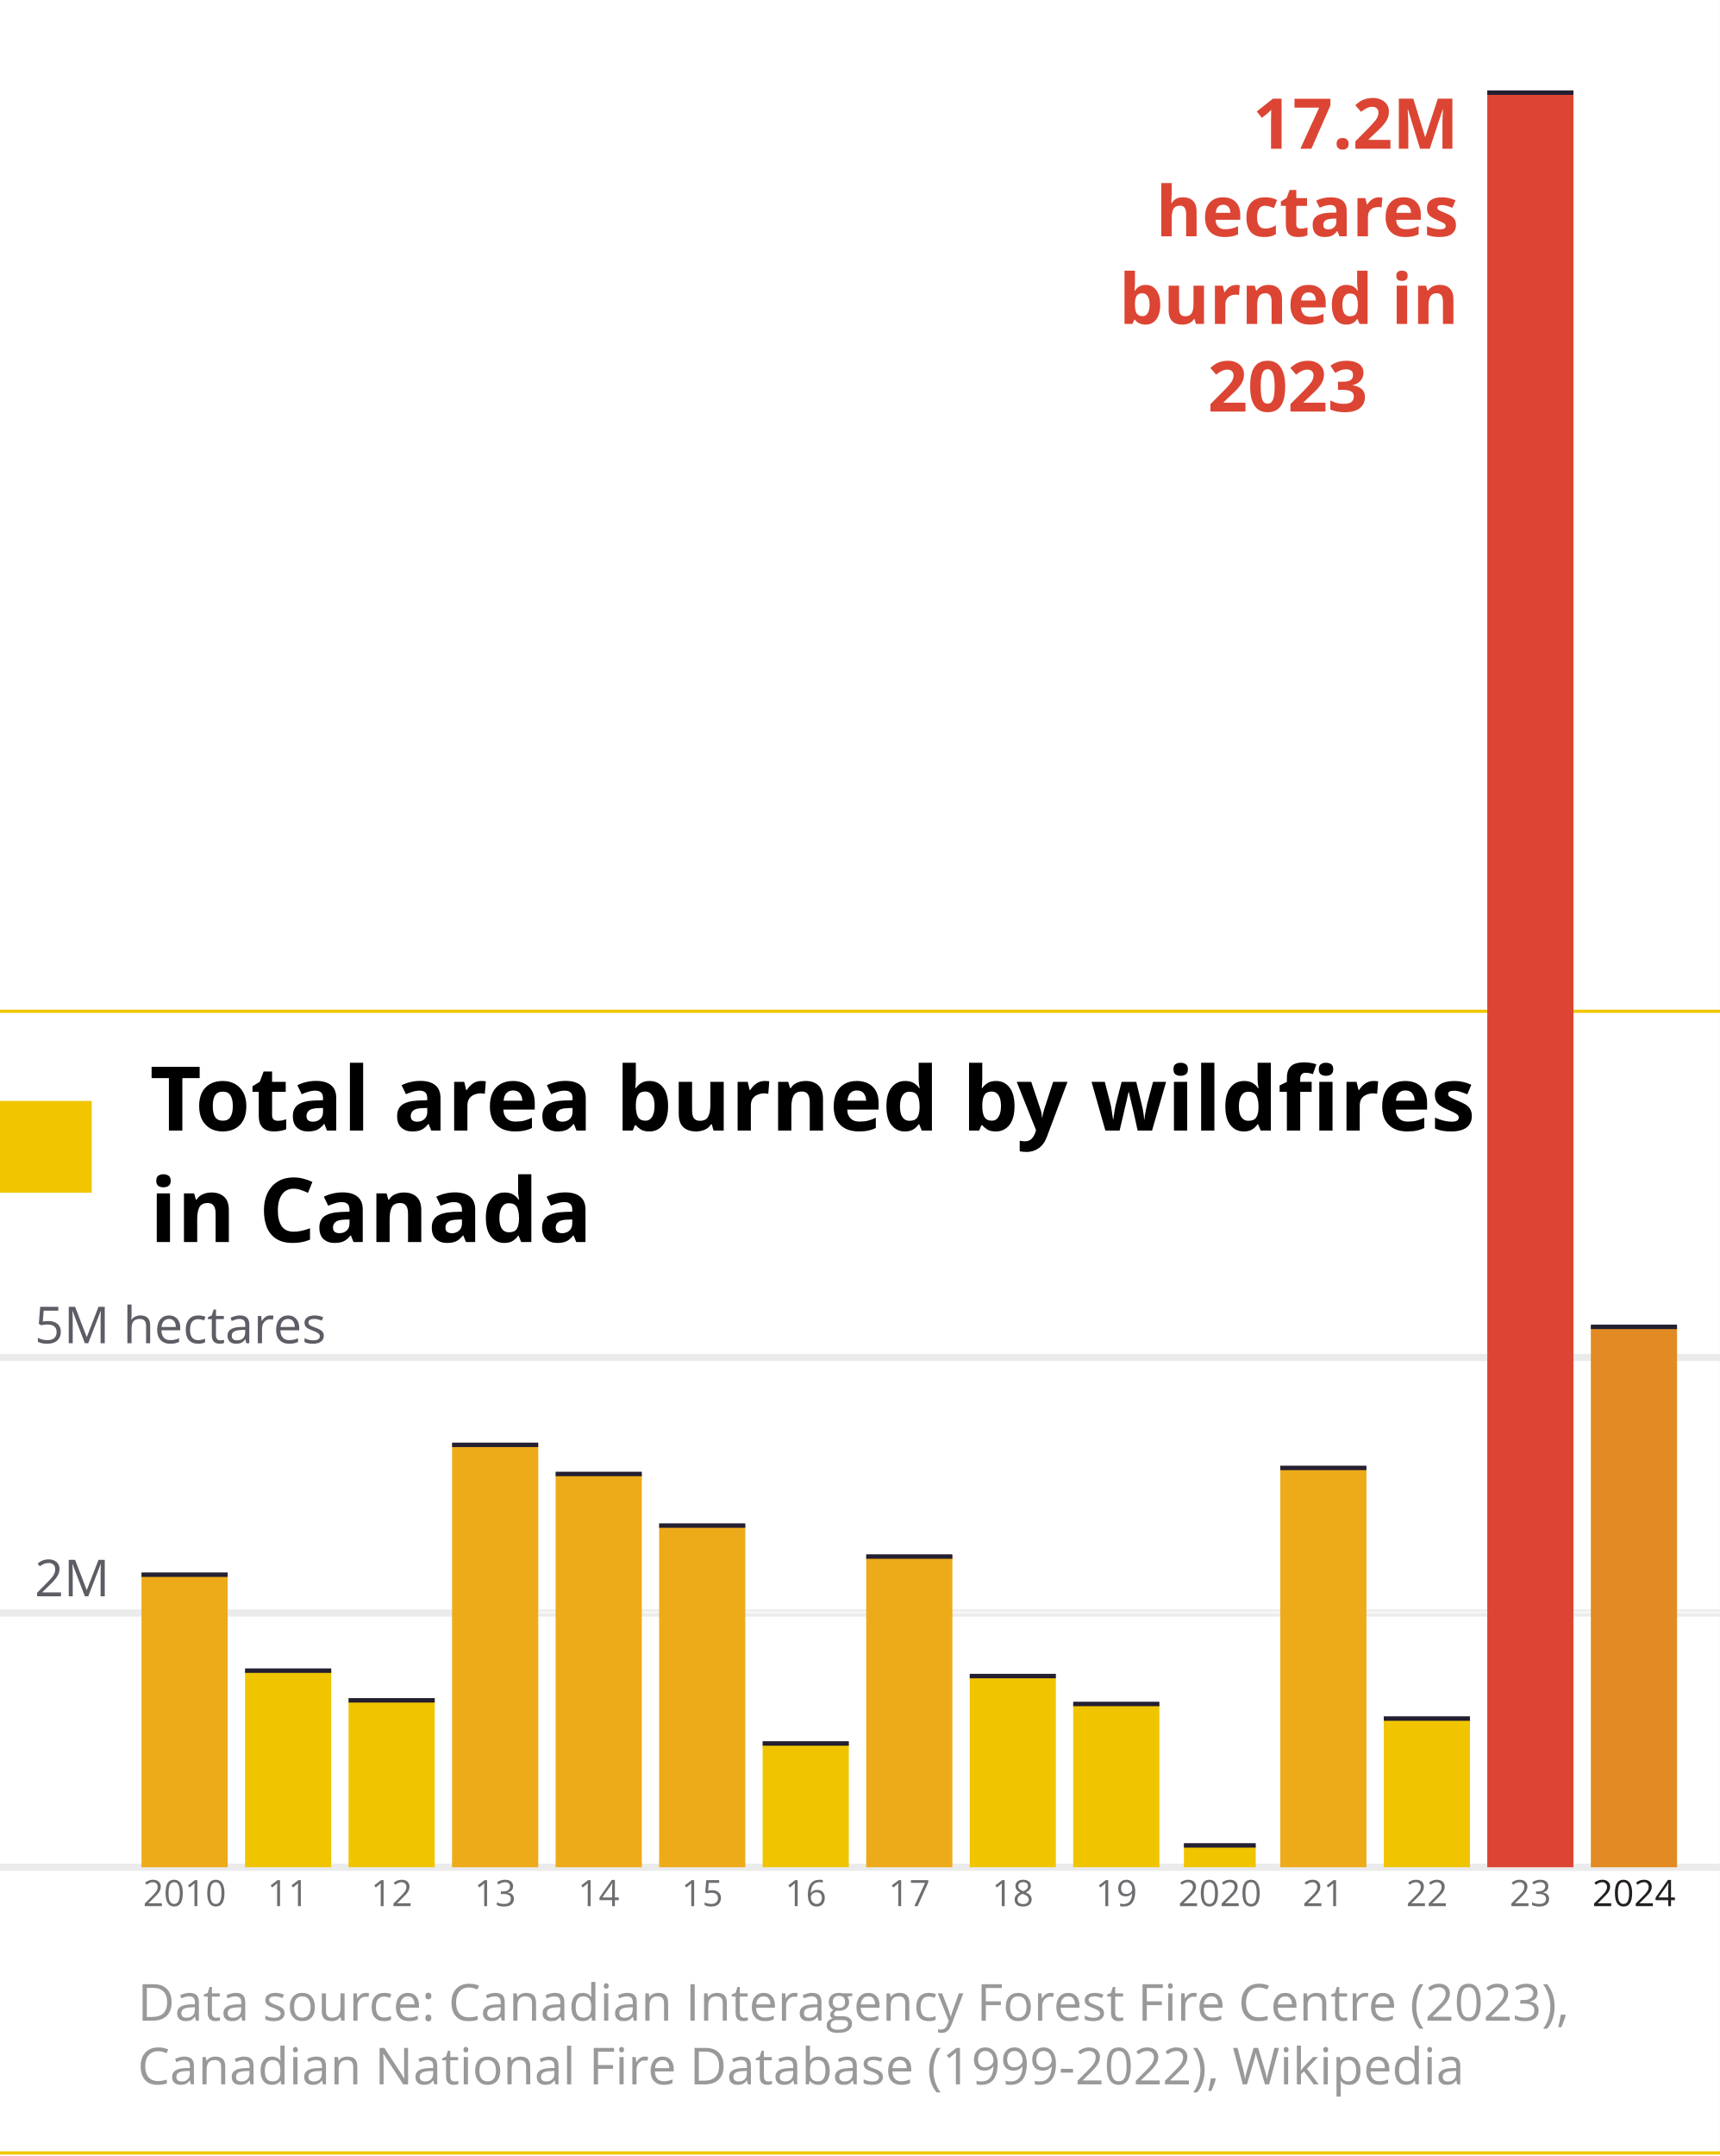
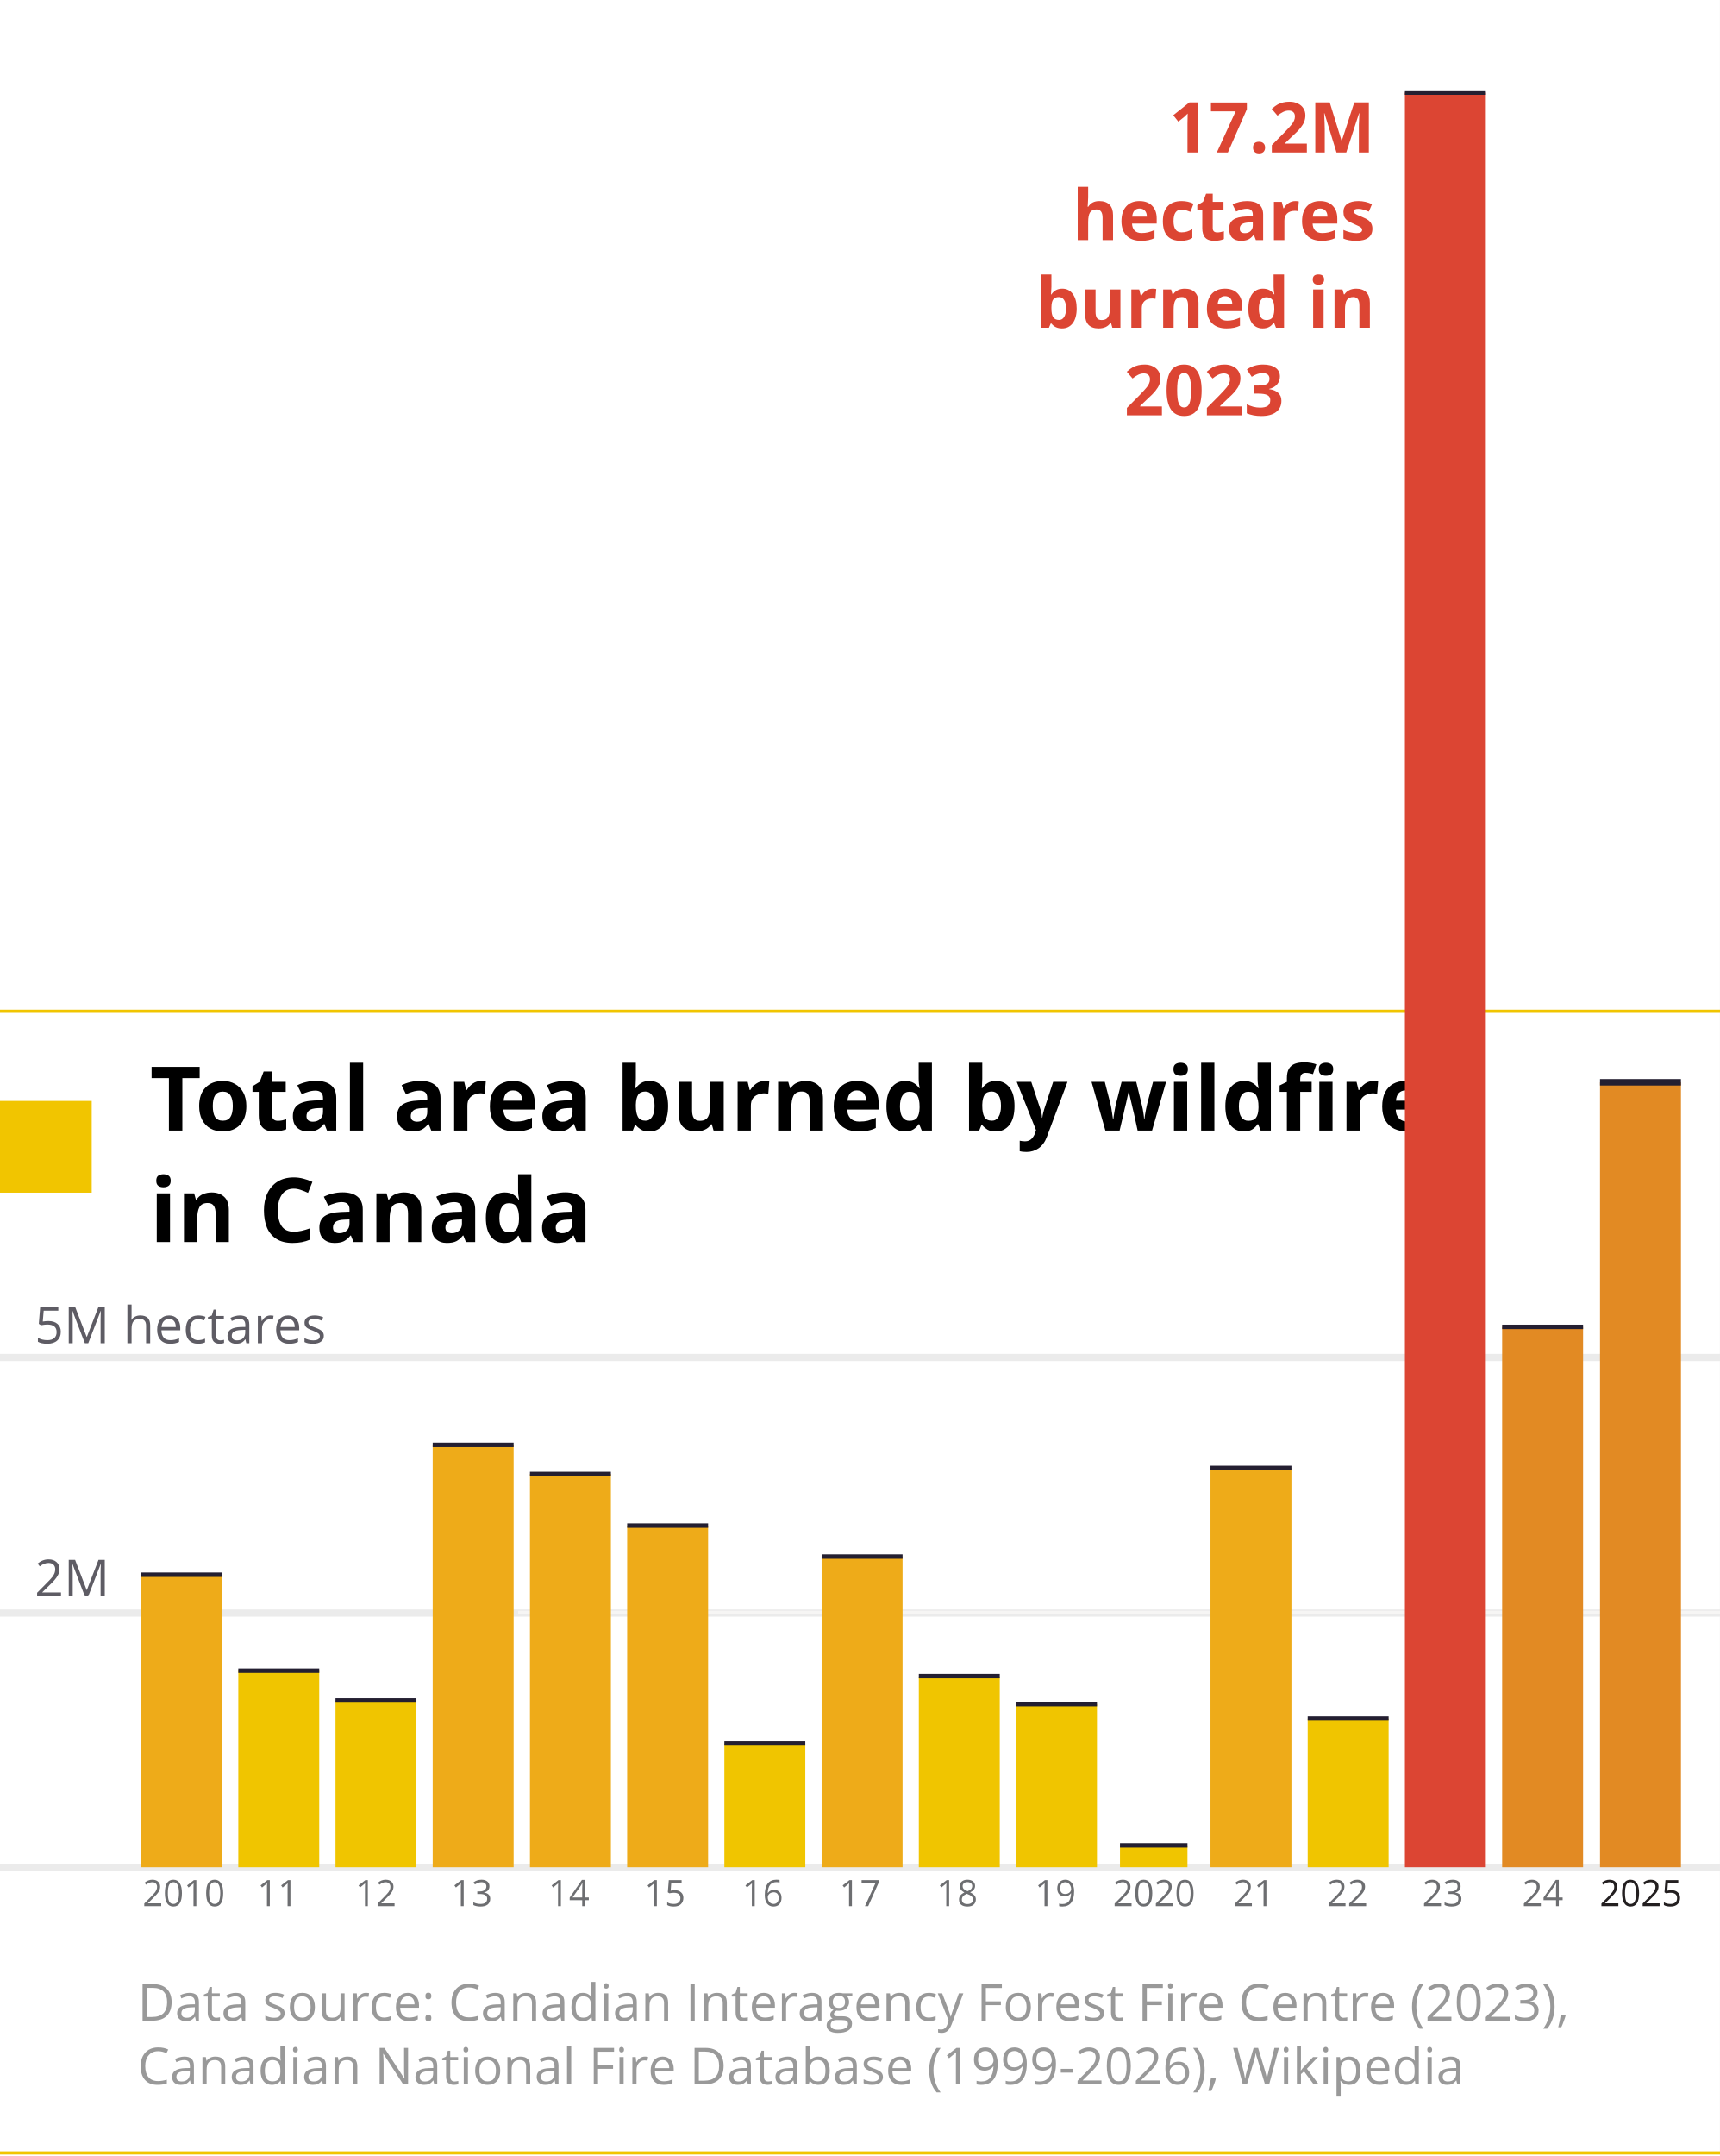
<svg xmlns="http://www.w3.org/2000/svg" id="Layer_1" data-name="Layer 1" width="360" height="451.2" viewBox="0 0 270 338.4" version="1.1">
  <defs id="defs119" />
  <g id="Layer_5" data-name="Layer 5" transform="scale(0.5514993,1)">
    <rect width="489.6" height="338.4" fill="#ffffff" id="rect1" x="0" y="0" />
  </g>
  <g id="g1">
    <g id="g80">
      <path id="path80" d="M 0,213.06 H 489.6" fill="#ffffff" stroke="#ebebeb" stroke-linejoin="round" stroke-width="1.13" />
    </g>
    <g id="g80-8">
      <path id="path80-1" d="M 0,253.17 H 489.6" fill="#ffffff" stroke="#ebebeb" stroke-linejoin="round" stroke-width="1.13" />
    </g>
    <g id="g79">
      <path id="path79" d="M 0,293.08 H 489.6" fill="none" stroke="#ebebeb" stroke-linejoin="round" stroke-width="1.13" />
    </g>
  </g>
  <g id="g76">
    <path id="path76" d="M 81.36,253.07 H 391.72" fill="#ffffff" stroke="#f6f5f4" stroke-linejoin="round" stroke-width="0.5" />
  </g>
-   <g id="g3" transform="translate(-191.4356)">
+   <g id="g3" transform="matrix(0.9391288,0,0,1,-178.5024,0)">
    <path id="path109" d="m 408.69,293.08 h 13.53 v -23.34 h -13.53 z" fill="#f0ba0c" style="fill:#f0c500;fill-opacity:1" />
    <path id="path200-2-7" d="m 408.69,269.74 h 13.53" fill="none" stroke="#241f31" stroke-miterlimit="11.3" stroke-width="0.7" />
  </g>
-   <g id="g4" transform="translate(-191.4356)">
+   <g id="g4" transform="matrix(0.9391288,0,0,1,-178.5024,0)">
    <path id="path110" d="m 392.44,293.08 h 13.53 V 230.4 h -13.53 z" fill="#eea61c" style="fill:#eeab19;fill-opacity:1" />
    <path id="path200-2-04" d="m 392.44,230.4 h 13.53" fill="none" stroke="#241f31" stroke-miterlimit="11.3" stroke-width="0.7" />
  </g>
-   <g id="g5" transform="translate(-191.4356)">
+   <g id="g5" transform="matrix(0.9391288,0,0,1,-178.5024,0)">
    <path id="path110-2" d="m 441.2,293.08 h 13.53 V 208.26 H 441.2 Z" fill="#e29823" style="fill:#e28a23;fill-opacity:1" />
    <path id="path200-2-04-2" d="m 441.2,208.26 h 13.53" fill="none" stroke="#241f31" stroke-miterlimit="11.3" stroke-width="0.7" />
  </g>
-   <g id="g6" transform="translate(-191.4356)">
+   <g id="g6" transform="matrix(0.9391288,0,0,1,-178.5024,0)">
    <path id="path111" d="m 377.31,293.08 h 11.28 v -3.43 h -11.28 z" fill="#f0c500" />
    <path id="path200-2-1" d="m 377.31,289.65 h 11.28" fill="none" stroke="#241f31" stroke-miterlimit="11.3" stroke-width="0.7" />
  </g>
-   <g id="g7" transform="translate(-191.4356)">
+   <g id="g7" transform="matrix(0.9391288,0,0,1,-178.5024,0)">
    <path id="path112" d="m 359.93,293.08 h 13.53 v -25.63 h -13.53 z" fill="#f0b80f" style="fill:#f0c500;fill-opacity:1" />
    <path id="path200-2-2" d="m 359.93,267.45 h 13.53" fill="none" stroke="#241f31" stroke-miterlimit="11.3" stroke-width="0.7" />
  </g>
-   <g id="g8" transform="translate(-191.4356)">
+   <g id="g8" transform="matrix(0.9391288,0,0,1,-178.5024,0)">
    <path id="path113" d="m 343.68,293.08 h 13.53 v -29.82 h -13.53 z" fill="#f0b811" style="fill:#f0c500;fill-opacity:1" />
    <path id="path200-2-5" d="m 343.68,263.07 h 13.53" fill="none" stroke="#241f31" stroke-miterlimit="11.3" stroke-width="0.7" />
  </g>
-   <g id="g9" transform="translate(-191.4356)">
+   <g id="g9" transform="matrix(0.9391288,0,0,1,-178.5024,0)">
    <path id="path114" d="m 327.43,293.08 h 13.53 v -48.77 h -13.53 z" fill="#eeae17" style="fill:#eeab19;fill-opacity:1" />
    <path id="path200-2-28" d="m 327.43,244.31 h 13.53" fill="none" stroke="#241f31" stroke-miterlimit="11.3" stroke-width="0.7" />
  </g>
-   <g id="g10" transform="translate(-191.4356)">
+   <g id="g10" transform="matrix(0.9391288,0,0,1,-178.5024,0)">
    <path id="path115" d="M 311.17,293.08 H 324.7 V 273.65 H 311.17 Z" fill="#f0bd0a" style="fill:#f0c500;fill-opacity:1" />
    <path id="path200-2-4" d="M 311.17,273.65 H 324.7" fill="none" stroke="#241f31" stroke-miterlimit="11.3" stroke-width="0.7" />
  </g>
-   <g id="g11" transform="translate(-191.4356)">
+   <g id="g11" transform="matrix(0.9391288,0,0,1,-178.5024,0)">
    <path id="path116" d="m 294.92,293.08 h 13.53 v -53.63 h -13.53 z" fill="#eeab19" />
    <path id="path200-2-9" d="m 294.92,239.45 h 13.53" fill="none" stroke="#241f31" stroke-miterlimit="11.3" stroke-width="0.7" />
  </g>
-   <g id="g12" transform="translate(-191.4356)">
+   <g id="g12" transform="matrix(0.9391288,0,0,1,-178.5024,0)">
    <path id="path117" d="M 278.67,293.08 H 292.2 V 231.35 H 278.67 Z" fill="#eea61c" style="fill:#eeab19;fill-opacity:1" />
    <path id="path200-2-44" d="M 278.67,231.35 H 292.2" fill="none" stroke="#241f31" stroke-miterlimit="11.3" stroke-width="0.7" />
  </g>
-   <g id="g13" transform="translate(-191.4356)">
+   <g id="g13" transform="matrix(0.9391288,0,0,1,-178.5024,0)">
    <path id="path118" d="m 262.41,293.08 h 13.53 v -66.3 h -13.53 z" fill="#eba31c" style="fill:#eeab19;fill-opacity:1" />
    <path id="path200-2-6" d="m 262.41,226.78 h 13.53" fill="none" stroke="#241f31" stroke-miterlimit="11.3" stroke-width="0.7" />
  </g>
-   <g id="g14" transform="translate(-191.4356)">
+   <g id="g14" transform="matrix(0.9391288,0,0,1,-178.5024,0)">
    <path id="path119" d="m 246.16,293.08 h 13.53 v -26.2 h -13.53 z" fill="#f0b80f" style="fill:#f0c500;fill-opacity:1" />
    <path id="path200-2-29" d="m 246.16,266.88 h 13.53" fill="none" stroke="#241f31" stroke-miterlimit="11.3" stroke-width="0.7" />
  </g>
-   <g id="g15" transform="translate(-191.4356)">
+   <g id="g15" transform="matrix(0.9391288,0,0,1,-178.5024,0)">
    <path id="path120" d="m 229.91,293.08 h 13.53 v -30.86 h -13.53 z" fill="#f0b511" style="fill:#f0c500;fill-opacity:1" />
    <path id="path200-2-17" d="m 229.91,262.22 h 13.53" fill="none" stroke="#241f31" stroke-miterlimit="11.3" stroke-width="0.7" />
  </g>
-   <g id="g16" transform="translate(-191.4356)">
+   <g id="g16" transform="matrix(0.9391288,0,0,1,-178.5024,0)">
    <path id="path121" d="m 213.65,293.08 h 13.53 v -45.92 h -13.53 z" fill="#eeb017" style="fill:#eeab19;fill-opacity:1" />
    <path id="path200-2-46" d="m 213.65,247.16 h 13.53" fill="none" stroke="#241f31" stroke-miterlimit="11.3" stroke-width="0.7" />
  </g>
  <g id="text1-2-5-4-7-0-1-6" isolation="isolate" transform="translate(-16.80284)">
    <g isolation="isolate" id="g30">
      <g isolation="isolate" id="g29">
        <g isolation="isolate" id="g28">
          <text transform="translate(22.24,210.83)" fill="#5e5c64" font-family="OpenSans, 'Open Sans'" font-size="9px" isolation="isolate" id="text27" style="font-size:8px">
            <tspan x="0" y="0" id="tspan27" style="font-size:8px">5M hectares</tspan>
          </text>
        </g>
      </g>
    </g>
  </g>
  <g id="text1-2-5-4-7-0-1-6-8" isolation="isolate" transform="translate(-16.80284)">
    <g isolation="isolate" id="g33">
      <g isolation="isolate" id="g32">
        <g isolation="isolate" id="g31">
          <text transform="translate(22.24,250.55)" fill="#5e5c64" font-family="OpenSans, 'Open Sans'" font-size="9px" isolation="isolate" id="text30" style="font-size:8px">
            <tspan x="0" y="0" id="tspan30" style="font-size:8px">2M</tspan>
          </text>
        </g>
      </g>
    </g>
  </g>
-   <g id="text1-2-5-4-7-0-1-6-8-6-4-6" isolation="isolate" transform="translate(-191.4356)">
+   <g id="text1-2-5-4-7-0-1-6-8-6-4-6" isolation="isolate" transform="matrix(0.990284,0,0,1,-190.753,0)">
    <g isolation="isolate" id="g66">
      <g isolation="isolate" id="g65">
        <g isolation="isolate" id="g64">
          <text transform="translate(233.4,299.18)" fill="#6d6e71" font-family="OpenSans, 'Open Sans'" font-size="5.72px" isolation="isolate" id="text63">
            <tspan x="0" y="0" id="tspan63">11</tspan>
          </text>
        </g>
      </g>
    </g>
  </g>
-   <g id="text1-2-5-4-7-0-1-6-8-6-4-7-4" isolation="isolate" transform="translate(-191.4356)">
+   <g id="text1-2-5-4-7-0-1-6-8-6-4-7-4" isolation="isolate" transform="matrix(0.990284,0,0,1,-191.4662,0)">
    <g isolation="isolate" id="g69">
      <g isolation="isolate" id="g68">
        <g isolation="isolate" id="g67">
          <text transform="translate(249.66,299.18)" fill="#6d6e71" font-family="OpenSans, 'Open Sans'" font-size="5.72px" isolation="isolate" id="text66">
            <tspan x="0" y="0" id="tspan66">12</tspan>
          </text>
        </g>
      </g>
    </g>
  </g>
-   <g id="text1-2-5-4-7-0-1-6-8-6-4-6-4" isolation="isolate" transform="translate(-191.4356)">
+   <g id="text1-2-5-4-7-0-1-6-8-6-4-6-4" isolation="isolate" transform="matrix(0.990284,0,0,1,-198.476,0)">
    <g isolation="isolate" id="g72">
      <g isolation="isolate" id="g71">
        <g isolation="isolate" id="g70">
          <text transform="translate(395.93,299.18)" fill="#6d6e71" font-family="OpenSans, 'Open Sans'" font-size="5.72px" isolation="isolate" id="text69">
            <tspan x="0" y="0" id="tspan69">21</tspan>
          </text>
        </g>
      </g>
    </g>
  </g>
-   <g id="text1-2-5-4-7-0-1-6-8-6-4-7-4-7" isolation="isolate" transform="translate(-191.4356)">
+   <g id="text1-2-5-4-7-0-1-6-8-6-4-7-4-7" isolation="isolate" transform="matrix(0.990284,0,0,1,-199.8775,0)">
    <g isolation="isolate" id="g75">
      <g isolation="isolate" id="g74">
        <g isolation="isolate" id="g73">
          <text transform="translate(412.19,299.18)" fill="#6d6e71" font-family="OpenSans, 'Open Sans'" font-size="5.72px" isolation="isolate" id="text72">
            <tspan x="0" y="0" id="tspan72">22</tspan>
          </text>
        </g>
      </g>
    </g>
  </g>
-   <g id="text1-2-5-4-7-0-1-6-8-6-4-5-8" isolation="isolate" transform="translate(-191.4356)">
+   <g id="text1-2-5-4-7-0-1-6-8-6-4-5-8" isolation="isolate" transform="matrix(0.990284,0,0,1,-192.5074,0)">
    <g isolation="isolate" id="g81">
      <g isolation="isolate" id="g78">
        <g isolation="isolate" id="g77">
          <text transform="translate(265.91,299.18)" fill="#6d6e71" font-family="OpenSans, 'Open Sans'" font-size="5.72px" isolation="isolate" id="text75">
            <tspan x="0" y="0" id="tspan75">13</tspan>
          </text>
        </g>
      </g>
    </g>
  </g>
-   <g id="text1-2-5-4-7-0-1-6-8-6-4-7-6-9" isolation="isolate" transform="translate(-191.4356)">
+   <g id="text1-2-5-4-7-0-1-6-8-6-4-7-6-9" isolation="isolate" transform="matrix(0.990284,0,0,1,-193.3379,0)">
    <g isolation="isolate" id="g84">
      <g isolation="isolate" id="g83">
        <g isolation="isolate" id="g82">
          <text transform="translate(282.16,299.18)" fill="#6d6e71" font-family="OpenSans, 'Open Sans'" font-size="5.72px" isolation="isolate" id="text81">
            <tspan x="0" y="0" id="tspan81">14</tspan>
          </text>
        </g>
      </g>
    </g>
  </g>
-   <g id="text1-2-5-4-7-0-1-6-8-6-4-7-5-7" isolation="isolate" transform="translate(-191.4356)">
+   <g id="text1-2-5-4-7-0-1-6-8-6-4-7-5-7" isolation="isolate" transform="matrix(0.990284,0,0,1,-194.3761,0)">
    <g isolation="isolate" id="g87">
      <g isolation="isolate" id="g86">
        <g isolation="isolate" id="g85">
          <text transform="translate(298.42,299.18)" fill="#6d6e71" font-family="OpenSans, 'Open Sans'" font-size="5.72px" isolation="isolate" id="text84">
            <tspan x="0" y="0" id="tspan84">15</tspan>
          </text>
        </g>
      </g>
    </g>
  </g>
-   <g id="text1-2-5-4-7-0-1-6-8-6-4-5-4-4" isolation="isolate" transform="translate(-191.4356)">
+   <g id="text1-2-5-4-7-0-1-6-8-6-4-5-4-4" isolation="isolate" transform="matrix(0.990284,0,0,1,-195.1028,0)">
    <g isolation="isolate" id="g90">
      <g isolation="isolate" id="g89">
        <g isolation="isolate" id="g88">
          <text transform="translate(314.67,299.18)" fill="#6d6e71" font-family="OpenSans, 'Open Sans'" font-size="5.72px" isolation="isolate" id="text87">
            <tspan x="0" y="0" id="tspan87">16</tspan>
          </text>
        </g>
      </g>
    </g>
  </g>
-   <g id="text1-2-5-4-7-0-1-6-8-6-4-7-6-8-0" isolation="isolate" transform="translate(-191.4356)">
+   <g id="text1-2-5-4-7-0-1-6-8-6-4-7-6-8-0" isolation="isolate" transform="matrix(0.990284,0,0,1,-195.9333,0)">
    <g isolation="isolate" id="g93">
      <g isolation="isolate" id="g92">
        <g isolation="isolate" id="g91">
          <text transform="translate(330.92,299.18)" fill="#6d6e71" font-family="OpenSans, 'Open Sans'" font-size="5.72px" isolation="isolate" id="text90">
            <tspan x="0" y="0" id="tspan90">17</tspan>
          </text>
        </g>
      </g>
    </g>
  </g>
-   <g id="text1-2-5-4-7-0-1-6-8-6-4-5-4-3-9" isolation="isolate" transform="translate(-191.4356)">
+   <g id="text1-2-5-4-7-0-1-6-8-6-4-5-4-3-9" isolation="isolate" transform="matrix(0.990284,0,0,1,-196.7638,0)">
    <g isolation="isolate" id="g96">
      <g isolation="isolate" id="g95">
        <g isolation="isolate" id="g94">
          <text transform="translate(347.17,299.18)" fill="#6d6e71" font-family="OpenSans, 'Open Sans'" font-size="5.72px" isolation="isolate" id="text93">
            <tspan x="0" y="0" id="tspan93">18</tspan>
          </text>
        </g>
      </g>
    </g>
  </g>
-   <g id="text1-2-5-4-7-0-1-6-8-6-4-7-6-8-8-5" isolation="isolate" transform="translate(-191.4356)">
+   <g id="text1-2-5-4-7-0-1-6-8-6-4-7-6-8-8-5" isolation="isolate" transform="matrix(0.990284,0,0,1,-197.4386,0)">
    <g isolation="isolate" id="g99">
      <g isolation="isolate" id="g98">
        <g isolation="isolate" id="g97">
          <text transform="translate(363.43,299.18)" fill="#6d6e71" font-family="OpenSans, 'Open Sans'" font-size="5.72px" isolation="isolate" id="text96">
            <tspan x="0" y="0" id="tspan96">19</tspan>
          </text>
        </g>
      </g>
    </g>
  </g>
-   <g id="text1-2-5-4-7-0-1-6-8-6-1-6" isolation="isolate" transform="translate(-191.4356)">
+   <g id="text1-2-5-4-7-0-1-6-8-6-1-6" isolation="isolate" transform="matrix(0.990284,0,0,1,-189.4317,0)">
    <g isolation="isolate" id="g105">
      <g isolation="isolate" id="g104">
        <g isolation="isolate" id="g103">
          <text transform="translate(213.88,299.18)" fill="#6d6e71" font-family="OpenSans, 'Open Sans'" font-size="5.72px" isolation="isolate" id="text102">
            <tspan x="0" y="0" id="tspan102">2010</tspan>
          </text>
        </g>
      </g>
    </g>
  </g>
-   <g id="text1-2-5-4-7-0-1-6-8-6-1-0" transform="translate(-191.4356)">
+   <g id="text1-2-5-4-7-0-1-6-8-6-1-0" transform="matrix(0.990284,0,0,1,-200.9786,0)">
    <g isolation="isolate" id="g108">
      <g isolation="isolate" id="g107">
        <g isolation="isolate" id="g106">
          <text transform="translate(428.44,299.18)" fill="#6d6e71" font-family="OpenSans, 'Open Sans'" font-size="5.72px" isolation="isolate" id="text105">
            <tspan x="0" y="0" id="tspan105">23</tspan>
          </text>
        </g>
      </g>
    </g>
  </g>
-   <g id="text1-2-5-4-7-0-1-6-8-6-1-0-4" isolation="isolate" transform="translate(-191.4356)">
+   <g id="text1-2-5-4-7-0-1-6-8-6-1-0-4" isolation="isolate" transform="matrix(0.990284,0,0,1,-198.0355,0)">
    <g isolation="isolate" id="g111">
      <g isolation="isolate" id="g110">
        <g isolation="isolate" id="g109">
          <text transform="translate(376.41,299.18)" fill="#6d6e71" font-family="OpenSans, 'Open Sans'" font-size="5.72px" isolation="isolate" id="text108">
            <tspan x="0" y="0" id="tspan108">2020</tspan>
          </text>
        </g>
      </g>
    </g>
  </g>
-   <g id="text1-2-5-4-7-0-1-6-8-6-1-0-2" isolation="isolate" transform="translate(-191.4356)">
-     <g isolation="isolate" id="g114">
-       <g isolation="isolate" id="g113">
-         <g isolation="isolate" id="g112">
-           <text transform="translate(441.43,299.18)" fill="#231f20" font-family="OpenSans, 'Open Sans'" font-size="5.72px" isolation="isolate" id="text111">
-             <tspan x="0" y="0" id="tspan111">2024</tspan>
-           </text>
-         </g>
-       </g>
-     </g>
-   </g>
  <g isolation="isolate" id="g116">
    <g isolation="isolate" id="g115">
      <text transform="translate(21.6,317.1544)" fill="#999999" font-family="OpenSans, 'Open Sans'" font-size="8px" isolation="isolate" id="text114" style="white-space:pre;inline-size:230.588;display:inline" xml:space="preserve">
-         <tspan x="0" y="0" id="tspan1">Data source: Canadian Interagency Forest Fire Centre (2023), </tspan>
-         <tspan x="0" y="10" id="tspan2">Canadian National Fire Database (1999-2022), Wikipedia</tspan>
+         <tspan x="0" y="0" id="tspan12">Data source: Canadian Interagency Forest Fire Centre (2023), </tspan>
+         <tspan x="0" y="10" id="tspan13">Canadian National Fire Database (1999-2026), Wikipedia</tspan>
      </text>
    </g>
  </g>
  <g isolation="isolate" id="g118" transform="translate(3.733965,21.60298)">
    <g isolation="isolate" id="g117">
      <text font-family="TradeGothicLT-Bold, 'TradeGothic LT Bold'" font-size="17px" font-weight="700" isolation="isolate" id="text117" style="font-size:14px;white-space:pre;inline-size:183.11;display:inline" x="19.784" y="163.627" transform="translate(0,-7.779094)" xml:space="preserve">
-         <tspan x="19.784" y="163.627" id="tspan3">Total area burned by wildfires </tspan>
-         <tspan x="19.784" y="181.127" id="tspan4">in Canada</tspan>
+         <tspan x="19.784" y="163.627" id="tspan14">Total area burned by wildfires </tspan>
+         <tspan x="19.784" y="181.127" id="tspan15">in Canada</tspan>
      </text>
    </g>
  </g>
  <path id="path467" d="M 0,337.92 H 489.6" fill="none" stroke="#f1c500" stroke-miterlimit="2.25" stroke-width="0.5" />
  <rect id="rect72" y="172.8" width="14.4" height="14.4" fill="#f1c500" x="-1.3322676e-15" />
  <path id="path37-2-2" d="M 0,158.728 H 489.6" fill="none" stroke="#f1c500" stroke-miterlimit="2.25" stroke-width="0.5" />
-   <g isolation="isolate" id="g119" transform="translate(-191.4356)">
+   <g isolation="isolate" id="g119" transform="translate(-204.554,0.5930234)">
    <text transform="translate(335.2675,23.34268)" fill="#dc4533" font-family="OpenSans-Bold, 'Open Sans'" font-size="11px" font-weight="700" isolation="isolate" id="text119" style="text-align:end;text-anchor:end;white-space:pre;inline-size:75.952;display:inline" x="85.177" y="0" xml:space="preserve">
-       <tspan x="85.177" y="0" id="tspan5">17.2M<tspan y="0" id="tspan6"> </tspan>
+       <tspan x="85.177" y="0" id="tspan16">17.2M<tspan y="0" id="tspan17"> </tspan>
      </tspan>
-       <tspan x="85.177" y="13.75" id="tspan7">hectares<tspan y="13.75" id="tspan8"> </tspan>
+       <tspan x="85.177" y="13.75" id="tspan18">hectares<tspan y="13.75" id="tspan19"> </tspan>
      </tspan>
-       <tspan x="85.177" y="27.5" id="tspan9">burned in<tspan y="27.5" id="tspan10"> </tspan>
+       <tspan x="85.177" y="27.5" id="tspan21">burned in<tspan y="27.5" id="tspan22"> </tspan>
      </tspan>
-       <tspan x="85.177" y="41.25" id="tspan11">2023</tspan>
+       <tspan x="85.177" y="41.25" id="tspan23">2023</tspan>
    </text>
  </g>
-   <g id="g2" transform="translate(-191.4356)">
+   <g id="g2" transform="matrix(0.9391288,0,0,1,-178.5024,0)">
    <path id="path108" d="m 424.94,293.08 h 13.53 V 14.54 h -13.53 z" fill="#dc4533" />
    <path id="path200-2-0" d="m 424.94,14.54 h 13.53" fill="none" stroke="#241f31" stroke-miterlimit="11.3" stroke-width="0.7" />
  </g>
+   <g id="g24" transform="matrix(0.990284,0,0,1,-185.3026,0)">
+     <g isolation="isolate" id="g23">
+       <g isolation="isolate" id="g22">
+         <g isolation="isolate" id="g21">
+           <text transform="translate(428.44,299.18)" fill="#6d6e71" font-family="OpenSans, 'Open Sans'" font-size="5.72px" isolation="isolate" id="text20">
+             <tspan x="0" y="0" id="tspan20">24</tspan>
+           </text>
+         </g>
+       </g>
+     </g>
+   </g>
+   <g id="g34" isolation="isolate" transform="matrix(0.990284,0,0,1,-185.9937,0)">
+     <g isolation="isolate" id="g27">
+       <g isolation="isolate" id="g26">
+         <g isolation="isolate" id="g25">
+           <text transform="translate(441.43,299.18)" fill="#231f20" font-family="OpenSans, 'Open Sans'" font-size="5.72px" isolation="isolate" id="text24">
+             <tspan x="0" y="0" id="tspan24">2025</tspan>
+           </text>
+         </g>
+       </g>
+     </g>
+   </g>
+   <g id="g35" transform="matrix(0.9391288,0,0,1.452583,-163.1379,-132.6431)">
+     <path id="path34" d="m 441.2,293.08 h 13.53 V 208.26 H 441.2 Z" fill="#e29823" style="fill:#e28a23;fill-opacity:1" />
+     <path id="path35" d="m 441.2,208.26 h 13.53" fill="none" stroke="#241f31" stroke-miterlimit="11.3" stroke-width="0.7" />
+   </g>
</svg>
